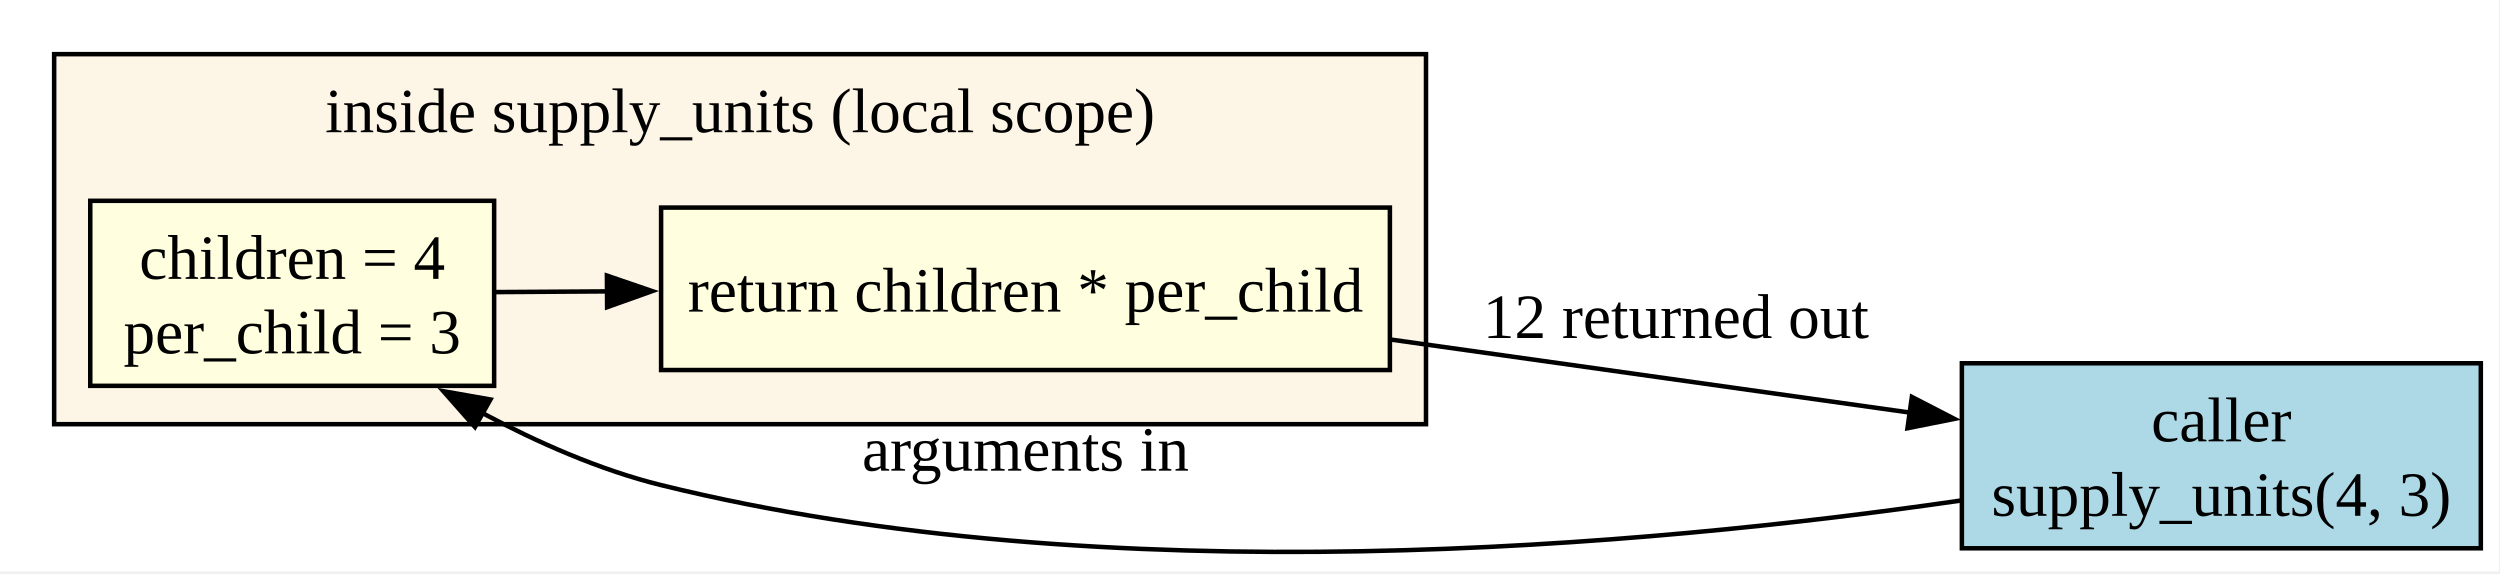
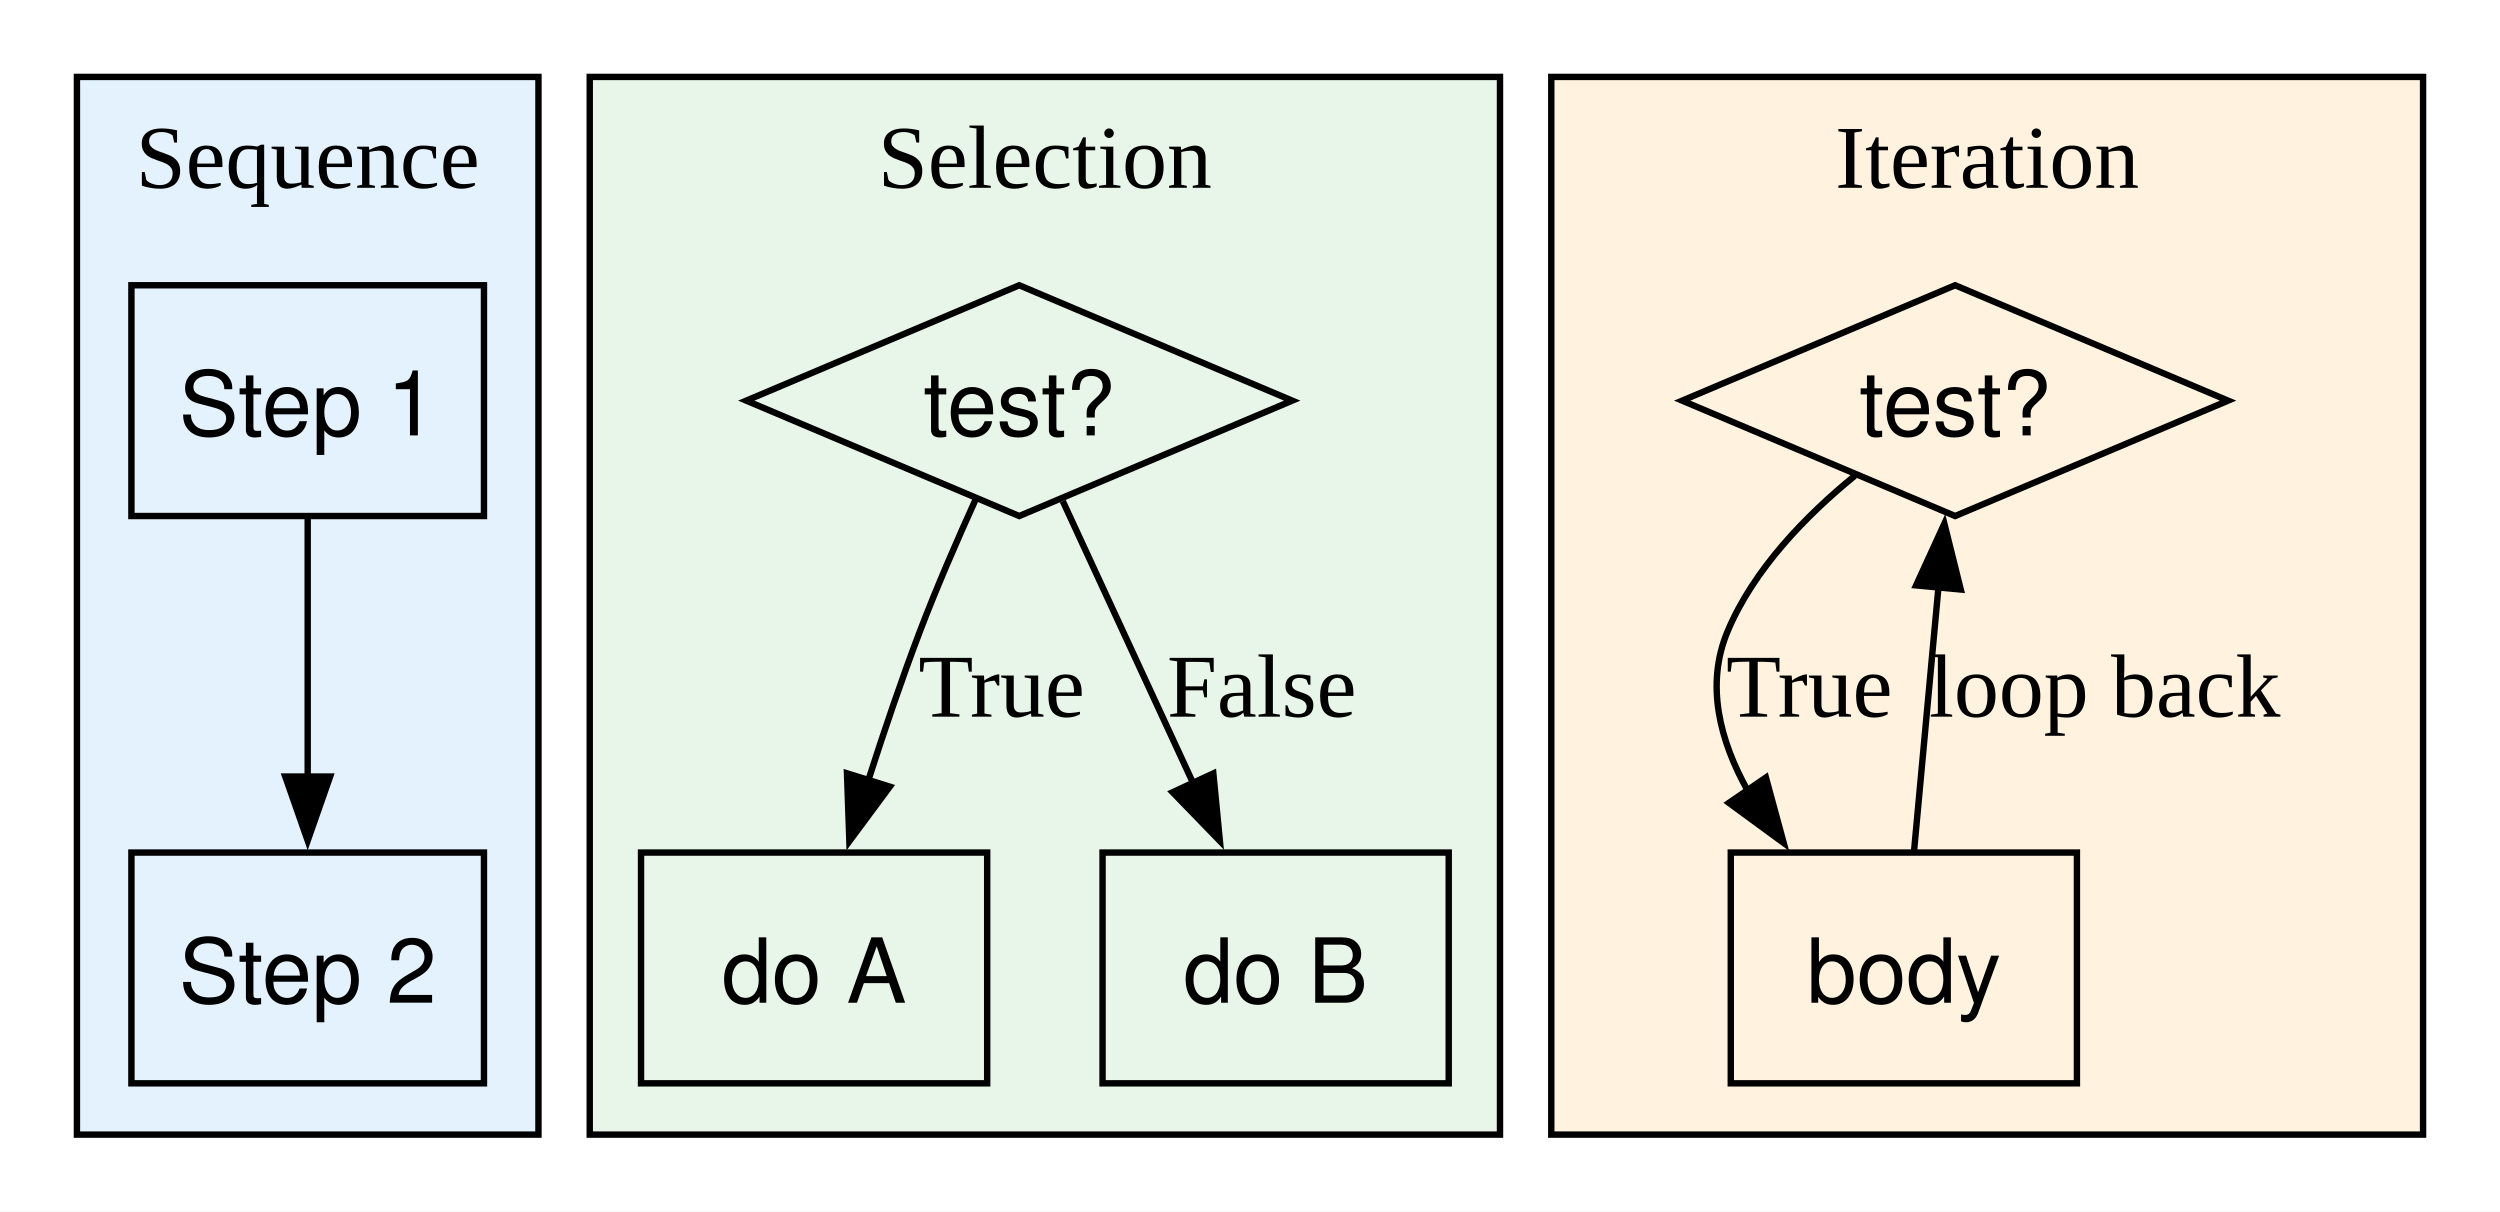
- <svg xmlns="http://www.w3.org/2000/svg" width="554pt" height="127pt" viewBox="0.00 0.00 554.00 127.00">
-   <g id="graph0" class="graph" transform="scale(1 1) rotate(0) translate(4 122.63)">
-     <polygon fill="white" stroke="none" points="-4,4 -4,-122.63 549.75,-122.63 549.75,4 -4,4" />
+ <svg xmlns="http://www.w3.org/2000/svg" width="390pt" height="189pt" viewBox="0.00 0.00 390.00 189.00">
+   <g id="graph0" class="graph" transform="scale(1 1) rotate(0) translate(4 185)">
+     <polygon fill="white" stroke="none" points="-4,4 -4,-185 386,-185 386,4 -4,4" />
    <g id="clust1" class="cluster">
-       <polygon fill="oldlace" stroke="black" points="8,-28.63 8,-110.63 312,-110.63 312,-28.63 8,-28.63" />
-       <text xml:space="preserve" text-anchor="middle" x="160" y="-93.33" font-family="Times New Roman,serif" font-size="14.00">inside supply_units (local scope)</text>
+       <polygon fill="#e3f2fd" stroke="black" points="8,-8 8,-173 80,-173 80,-8 8,-8" />
+       <text xml:space="preserve" text-anchor="middle" x="44" y="-155.7" font-family="Times New Roman,serif" font-size="14.00">Sequence</text>
+     </g>
+     <g id="clust2" class="cluster">
+       <polygon fill="#e8f5e9" stroke="black" points="88,-8 88,-173 230,-173 230,-8 88,-8" />
+       <text xml:space="preserve" text-anchor="middle" x="159" y="-155.7" font-family="Times New Roman,serif" font-size="14.00">Selection</text>
+     </g>
+     <g id="clust3" class="cluster">
+       <polygon fill="#fff3e0" stroke="black" points="238,-8 238,-173 374,-173 374,-8 238,-8" />
+       <text xml:space="preserve" text-anchor="middle" x="306" y="-155.7" font-family="Times New Roman,serif" font-size="14.00">Iteration</text>
    </g>
    <g id="node1" class="node">
-       <polygon fill="lightblue" stroke="black" points="545.75,-42.13 430.75,-42.13 430.75,-1.13 545.75,-1.13 545.75,-42.13" />
-       <text xml:space="preserve" text-anchor="middle" x="488.25" y="-24.83" font-family="Times New Roman,serif" font-size="14.00">caller</text>
-       <text xml:space="preserve" text-anchor="middle" x="488.25" y="-8.33" font-family="Times New Roman,serif" font-size="14.00">supply_units(4, 3)</text>
+       <polygon fill="none" stroke="black" points="71.5,-140.5 16.5,-140.5 16.5,-104.5 71.5,-104.5 71.5,-140.5" />
+       <text xml:space="preserve" text-anchor="middle" x="44" y="-117.08" font-family="Helvetica,sans-Serif" font-size="14.00">Step 1</text>
    </g>
    <g id="node2" class="node">
-       <polygon fill="lightyellow" stroke="black" points="105.5,-78.13 16,-78.13 16,-37.13 105.5,-37.13 105.5,-78.13" />
-       <text xml:space="preserve" text-anchor="middle" x="60.75" y="-60.83" font-family="Times New Roman,serif" font-size="14.00">children = 4</text>
-       <text xml:space="preserve" text-anchor="middle" x="60.75" y="-44.33" font-family="Times New Roman,serif" font-size="14.00">per_child = 3</text>
+       <polygon fill="none" stroke="black" points="71.5,-52 16.5,-52 16.5,-16 71.5,-16 71.5,-52" />
+       <text xml:space="preserve" text-anchor="middle" x="44" y="-28.57" font-family="Helvetica,sans-Serif" font-size="14.00">Step 2</text>
+     </g>
+     <g id="edge1" class="edge">
+       <path fill="none" stroke="black" d="M44,-104.41C44,-92.76 44,-77.05 44,-63.52" />
+       <polygon fill="black" stroke="black" points="47.5,-63.86 44,-53.86 40.5,-63.86 47.5,-63.86" />
+     </g>
+     <g id="node3" class="node">
+       <polygon fill="none" stroke="black" points="155,-140.5 112.42,-122.5 155,-104.5 197.58,-122.5 155,-140.5" />
+       <text xml:space="preserve" text-anchor="middle" x="155" y="-117.08" font-family="Helvetica,sans-Serif" font-size="14.00">test?</text>
+     </g>
+     <g id="node4" class="node">
+       <polygon fill="none" stroke="black" points="150,-52 96,-52 96,-16 150,-16 150,-52" />
+       <text xml:space="preserve" text-anchor="middle" x="123" y="-28.57" font-family="Helvetica,sans-Serif" font-size="14.00">do A</text>
    </g>
    <g id="edge2" class="edge">
-       <path fill="none" stroke="black" d="M430.42,-11.7C361.26,-1.63 241.44,9.32 142.5,-15.13 128.92,-18.48 115.11,-24.58 102.83,-31.13" />
-       <polygon fill="black" stroke="black" points="101.25,-28 94.24,-35.94 104.68,-34.1 101.25,-28" />
-       <text xml:space="preserve" text-anchor="middle" x="223.25" y="-18.33" font-family="Times New Roman,serif" font-size="14.00"> arguments in </text>
+       <path fill="none" stroke="black" d="M148.16,-107C145.33,-100.76 142.1,-93.33 139.5,-86.5 136.66,-79.04 133.89,-70.86 131.45,-63.25" />
+       <polygon fill="black" stroke="black" points="134.81,-62.28 128.5,-53.77 128.13,-64.36 134.81,-62.28" />
+       <text xml:space="preserve" text-anchor="middle" x="152.25" y="-73.2" font-family="Times New Roman,serif" font-size="14.00">True</text>
    </g>
-     <g id="node3" class="node">
-       <polygon fill="lightyellow" stroke="black" points="304,-76.63 142.5,-76.63 142.5,-40.63 304,-40.63 304,-76.63" />
-       <text xml:space="preserve" text-anchor="middle" x="223.25" y="-53.58" font-family="Times New Roman,serif" font-size="14.00">return children * per_child</text>
-     </g>
-     <g id="edge1" class="edge">
-       <path fill="none" stroke="black" d="M105.61,-57.9C113.48,-57.95 121.95,-58 130.59,-58.06" />
-       <polygon fill="black" stroke="black" points="130.49,-61.56 140.52,-58.12 130.54,-54.56 130.49,-61.56" />
+     <g id="node5" class="node">
+       <polygon fill="none" stroke="black" points="222,-52 168,-52 168,-16 222,-16 222,-52" />
+       <text xml:space="preserve" text-anchor="middle" x="195" y="-28.57" font-family="Helvetica,sans-Serif" font-size="14.00">do B</text>
    </g>
    <g id="edge3" class="edge">
-       <path fill="none" stroke="black" d="M304.23,-47.38C341.05,-42.2 384.27,-36.12 419.46,-31.17" />
-       <polygon fill="black" stroke="black" points="419.67,-34.67 429.09,-29.81 418.7,-27.74 419.67,-34.67" />
-       <text xml:space="preserve" text-anchor="middle" x="367.38" y="-47.73" font-family="Times New Roman,serif" font-size="14.00"> 12 returned out </text>
+       <path fill="none" stroke="black" d="M161.79,-106.83C167.38,-94.73 175.48,-77.22 182.27,-62.52" />
+       <polygon fill="black" stroke="black" points="185.28,-64.35 186.3,-53.81 178.93,-61.41 185.28,-64.35" />
+       <text xml:space="preserve" text-anchor="middle" x="192.83" y="-73.2" font-family="Times New Roman,serif" font-size="14.00">False</text>
+     </g>
+     <g id="node6" class="node">
+       <polygon fill="none" stroke="black" points="301,-140.5 258.42,-122.5 301,-104.5 343.58,-122.5 301,-140.5" />
+       <text xml:space="preserve" text-anchor="middle" x="301" y="-117.08" font-family="Helvetica,sans-Serif" font-size="14.00">test?</text>
+     </g>
+     <g id="node7" class="node">
+       <polygon fill="none" stroke="black" points="320,-52 266,-52 266,-16 320,-16 320,-52" />
+       <text xml:space="preserve" text-anchor="middle" x="293" y="-28.57" font-family="Helvetica,sans-Serif" font-size="14.00">body</text>
+     </g>
+     <g id="edge4" class="edge">
+       <path fill="none" stroke="black" d="M285.35,-110.78C277.83,-104.65 269.58,-96.24 265.5,-86.5 262.03,-78.22 264.26,-69.5 268.65,-61.64" />
+       <polygon fill="black" stroke="black" points="271.48,-63.71 274.26,-53.49 265.71,-59.75 271.48,-63.71" />
+       <text xml:space="preserve" text-anchor="middle" x="278.25" y="-73.2" font-family="Times New Roman,serif" font-size="14.00">True</text>
+     </g>
+     <g id="edge5" class="edge">
+       <path fill="none" stroke="black" d="M294.59,-52.22C295.69,-64.04 297.16,-80 298.42,-93.62" />
+       <polygon fill="black" stroke="black" points="294.91,-93.68 299.32,-103.31 301.88,-93.03 294.91,-93.68" />
+       <text xml:space="preserve" text-anchor="middle" x="324.34" y="-73.2" font-family="Times New Roman,serif" font-size="14.00">loop back</text>
    </g>
  </g>
</svg>
